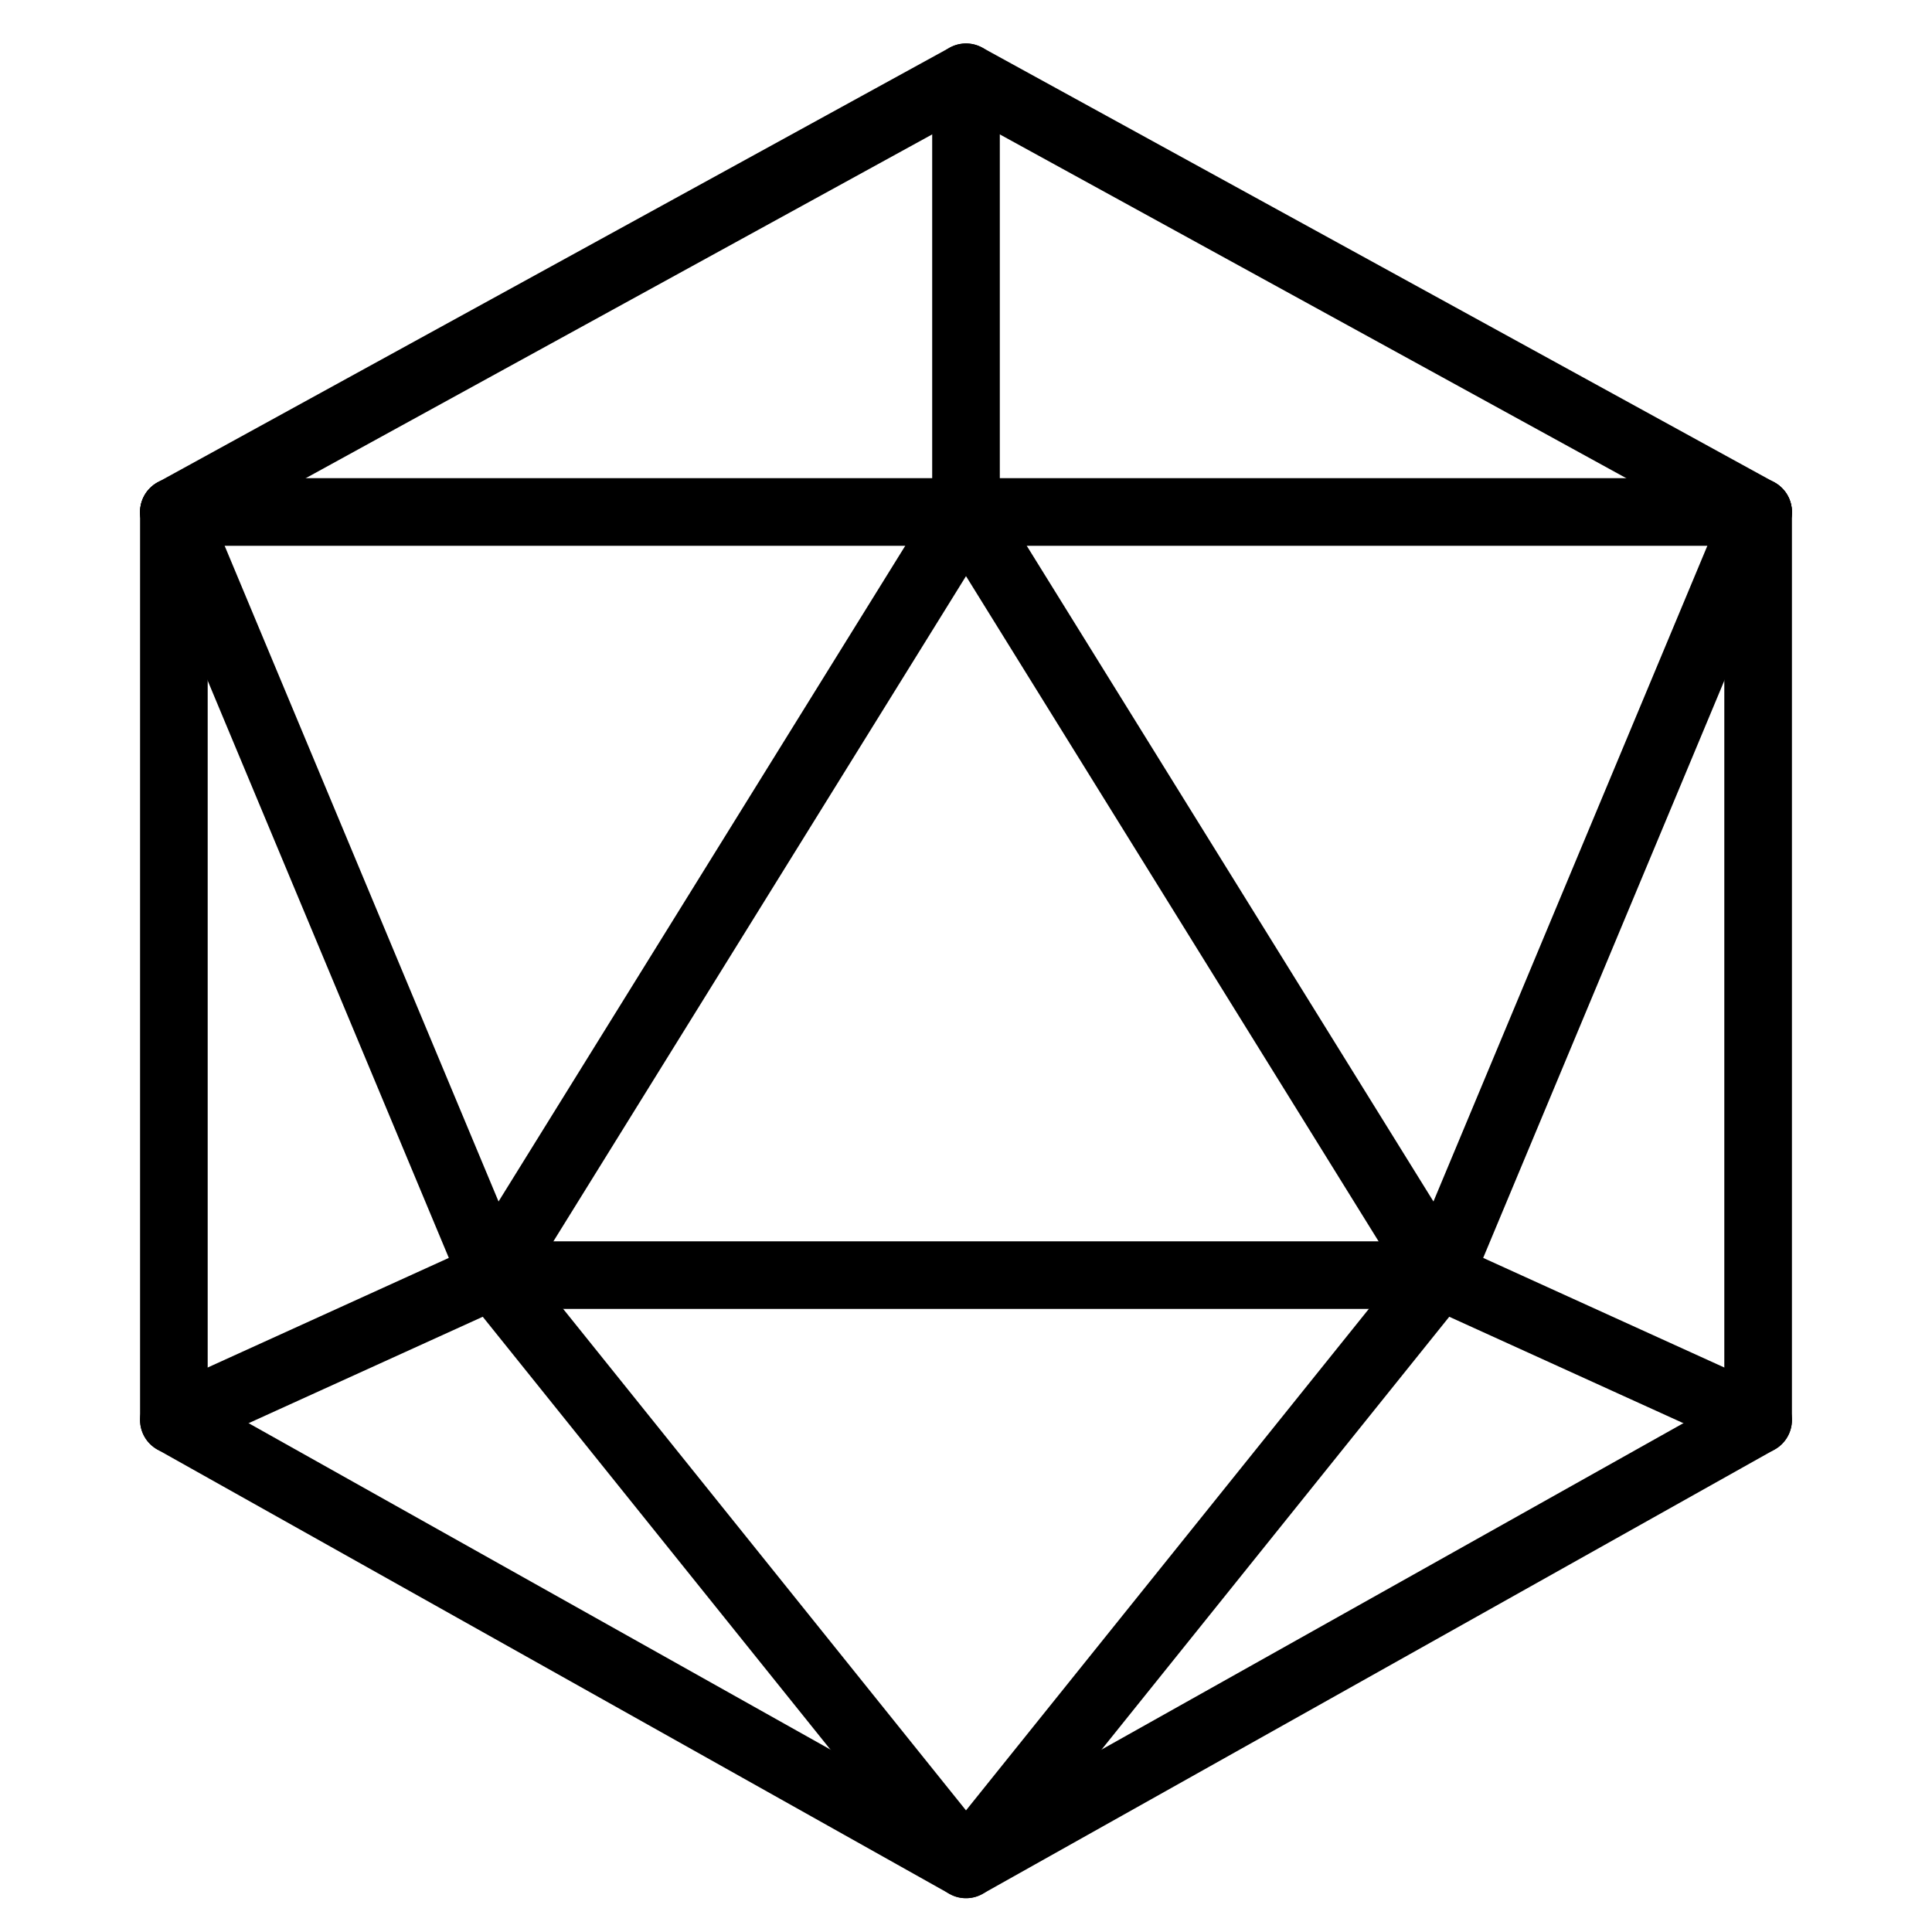
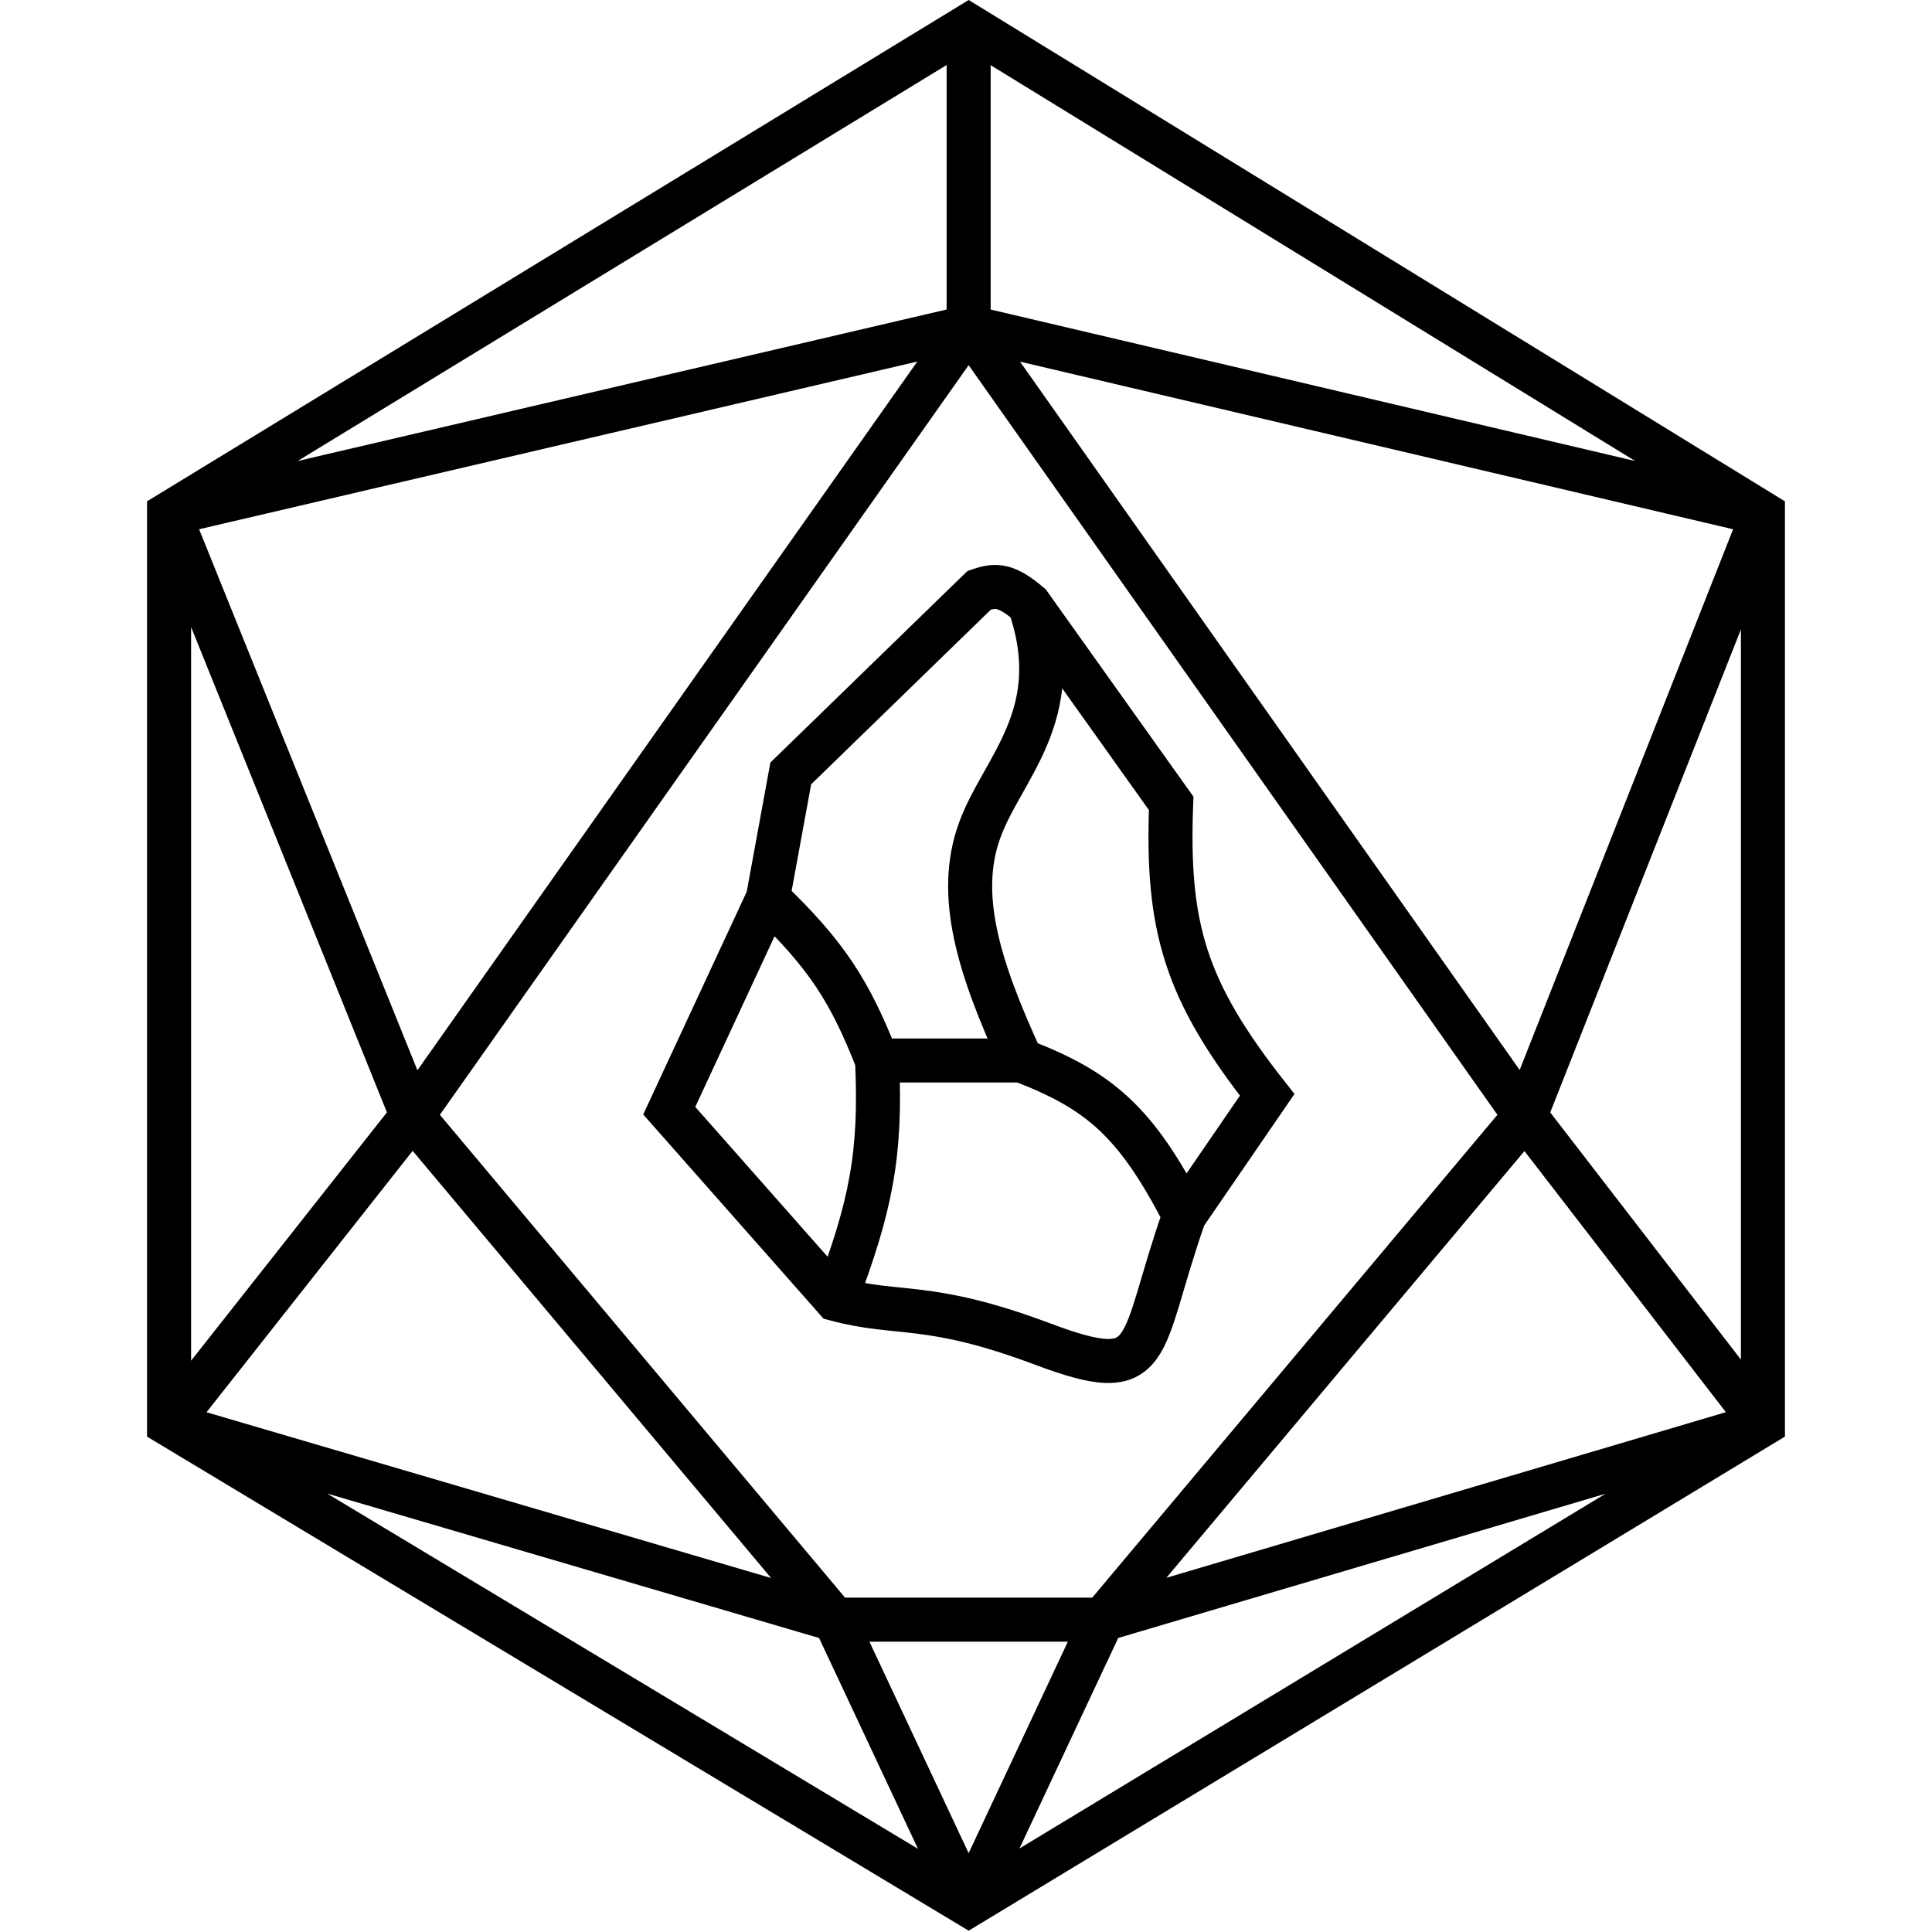
- <svg xmlns="http://www.w3.org/2000/svg" viewBox="0 0 200 200" fill="none" stroke="currentColor" stroke-width="7" stroke-linecap="round" stroke-linejoin="round">
-   <path d="M100 8 18 53v94l82 46 82-46V53L100 8Z" />
-   <path d="M18 53h164" />
-   <path d="M100 8v45" />
-   <path d="M100 53 51 132" />
-   <path d="M100 53 149 132" />
-   <path d="M18 53 51 132" />
-   <path d="M182 53 149 132" />
-   <path d="M51 132h98" />
-   <path d="M18 147 51 132 100 193 149 132 182 147" />
+ <svg xmlns="http://www.w3.org/2000/svg" viewBox="0 0 100 100" fill="none">
+   <g transform="translate(7.611668 0) scale(0.0911577)">
+     <path d="M12.5 808.656V291.656L466.5 14.656L917.5 291.656V808.656L466.5 1081.66L12.5 808.656ZM466.5 14.656V185.656M12.5 291.656L466.5 185.656M12.5 291.656L150.5 633.656M466.5 185.656L917.5 291.656M466.5 185.656L782.5 633.656M466.5 185.656L150.5 633.656M917.5 291.656L782.5 633.656M12.5 808.656L150.5 633.656M12.5 808.656L390.5 919.656M150.5 633.656L390.5 919.656M390.5 919.656H542.5M390.5 919.656L466.5 1081.66M542.5 919.656L782.5 633.656M542.5 919.656L917.5 808.656M542.5 919.656L466.5 1081.66M782.5 633.656L917.5 808.656M589 690.156C562.194 766.156 573.643 787.617 508.5 763.156C443.357 738.695 427.198 747.388 391 737.656L296.5 630.656L352.5 510.156M589 690.156L636 621.656C589.44 562.453 578.792 526.564 581.5 456.156L501 343.156C487.756 331.915 481.971 331.908 472.5 335.156L365.5 439.156L352.5 510.156M352.5 510.156C386.098 542.441 399.054 562.831 414.5 602.156M391 737.656C410.7 685.59 417.036 656.023 414.5 602.156M414.5 602.156H496.5M496.5 602.156C540.436 619 561.457 636.549 589 690.156M496.5 602.156C471.394 547.815 459.901 507.841 472.5 472.156C485.099 436.472 522.957 405.924 501 343.156" stroke="currentColor" stroke-width="25" />
+   </g>
</svg>
